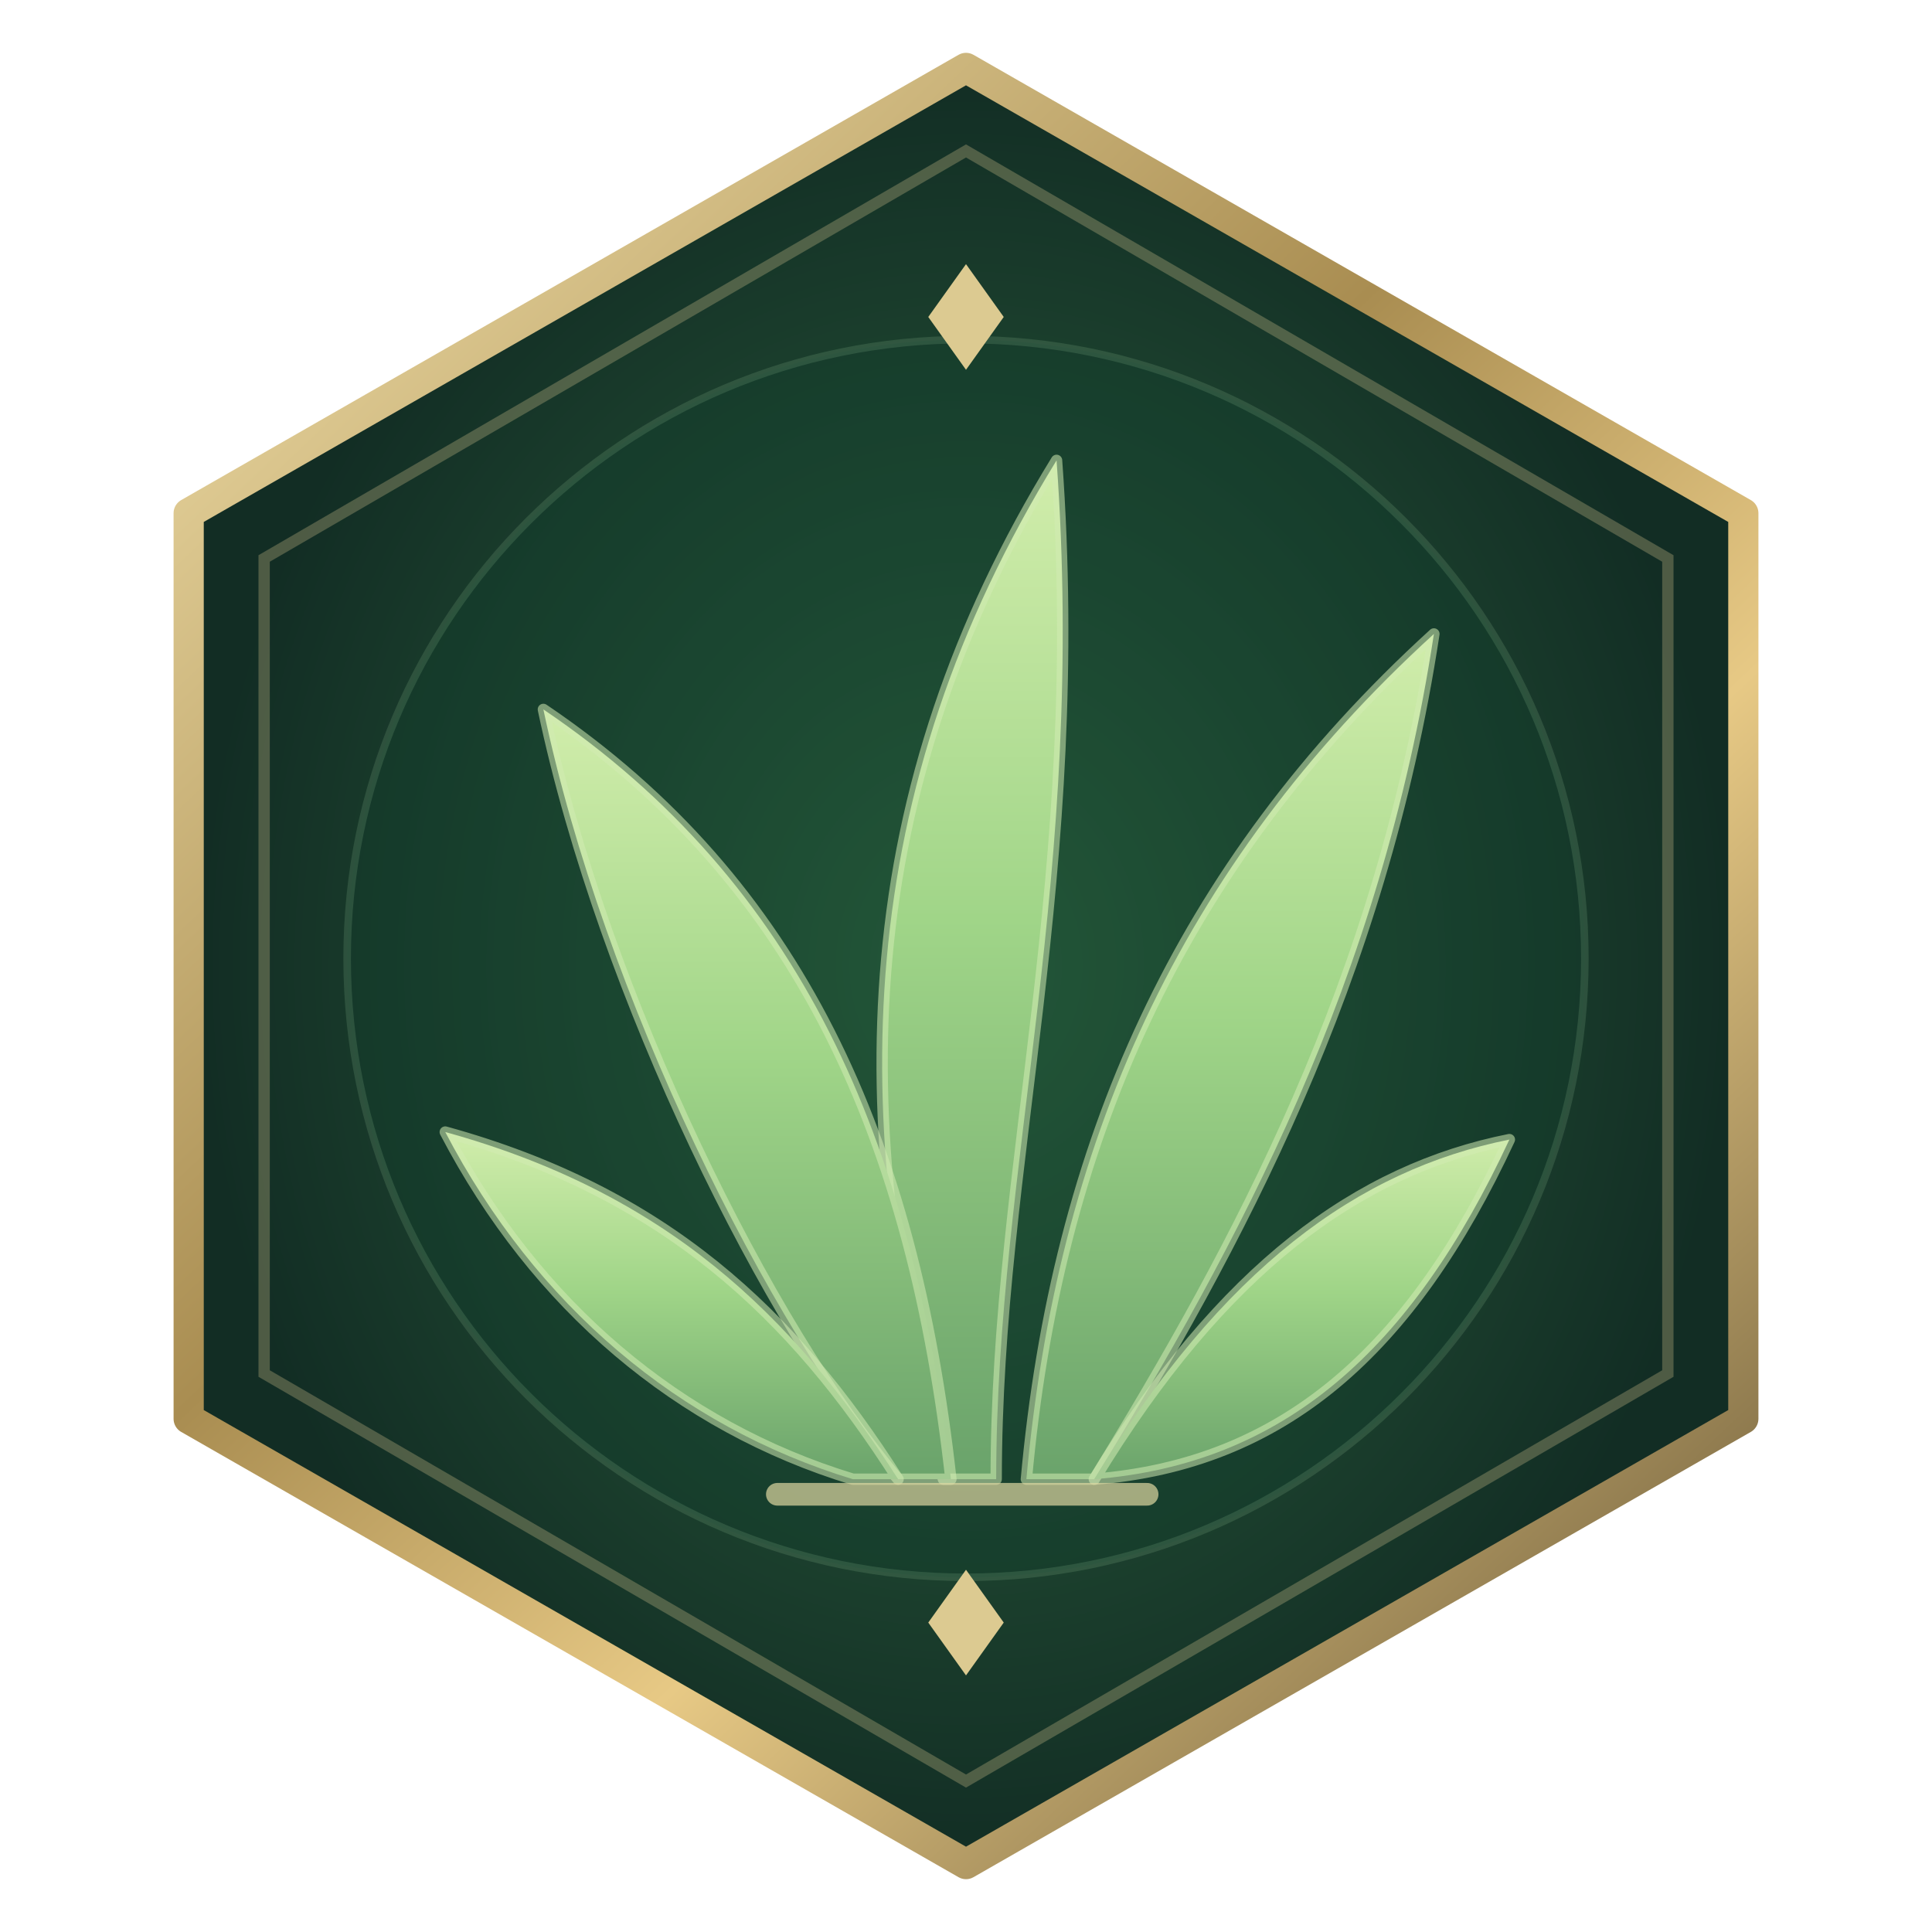
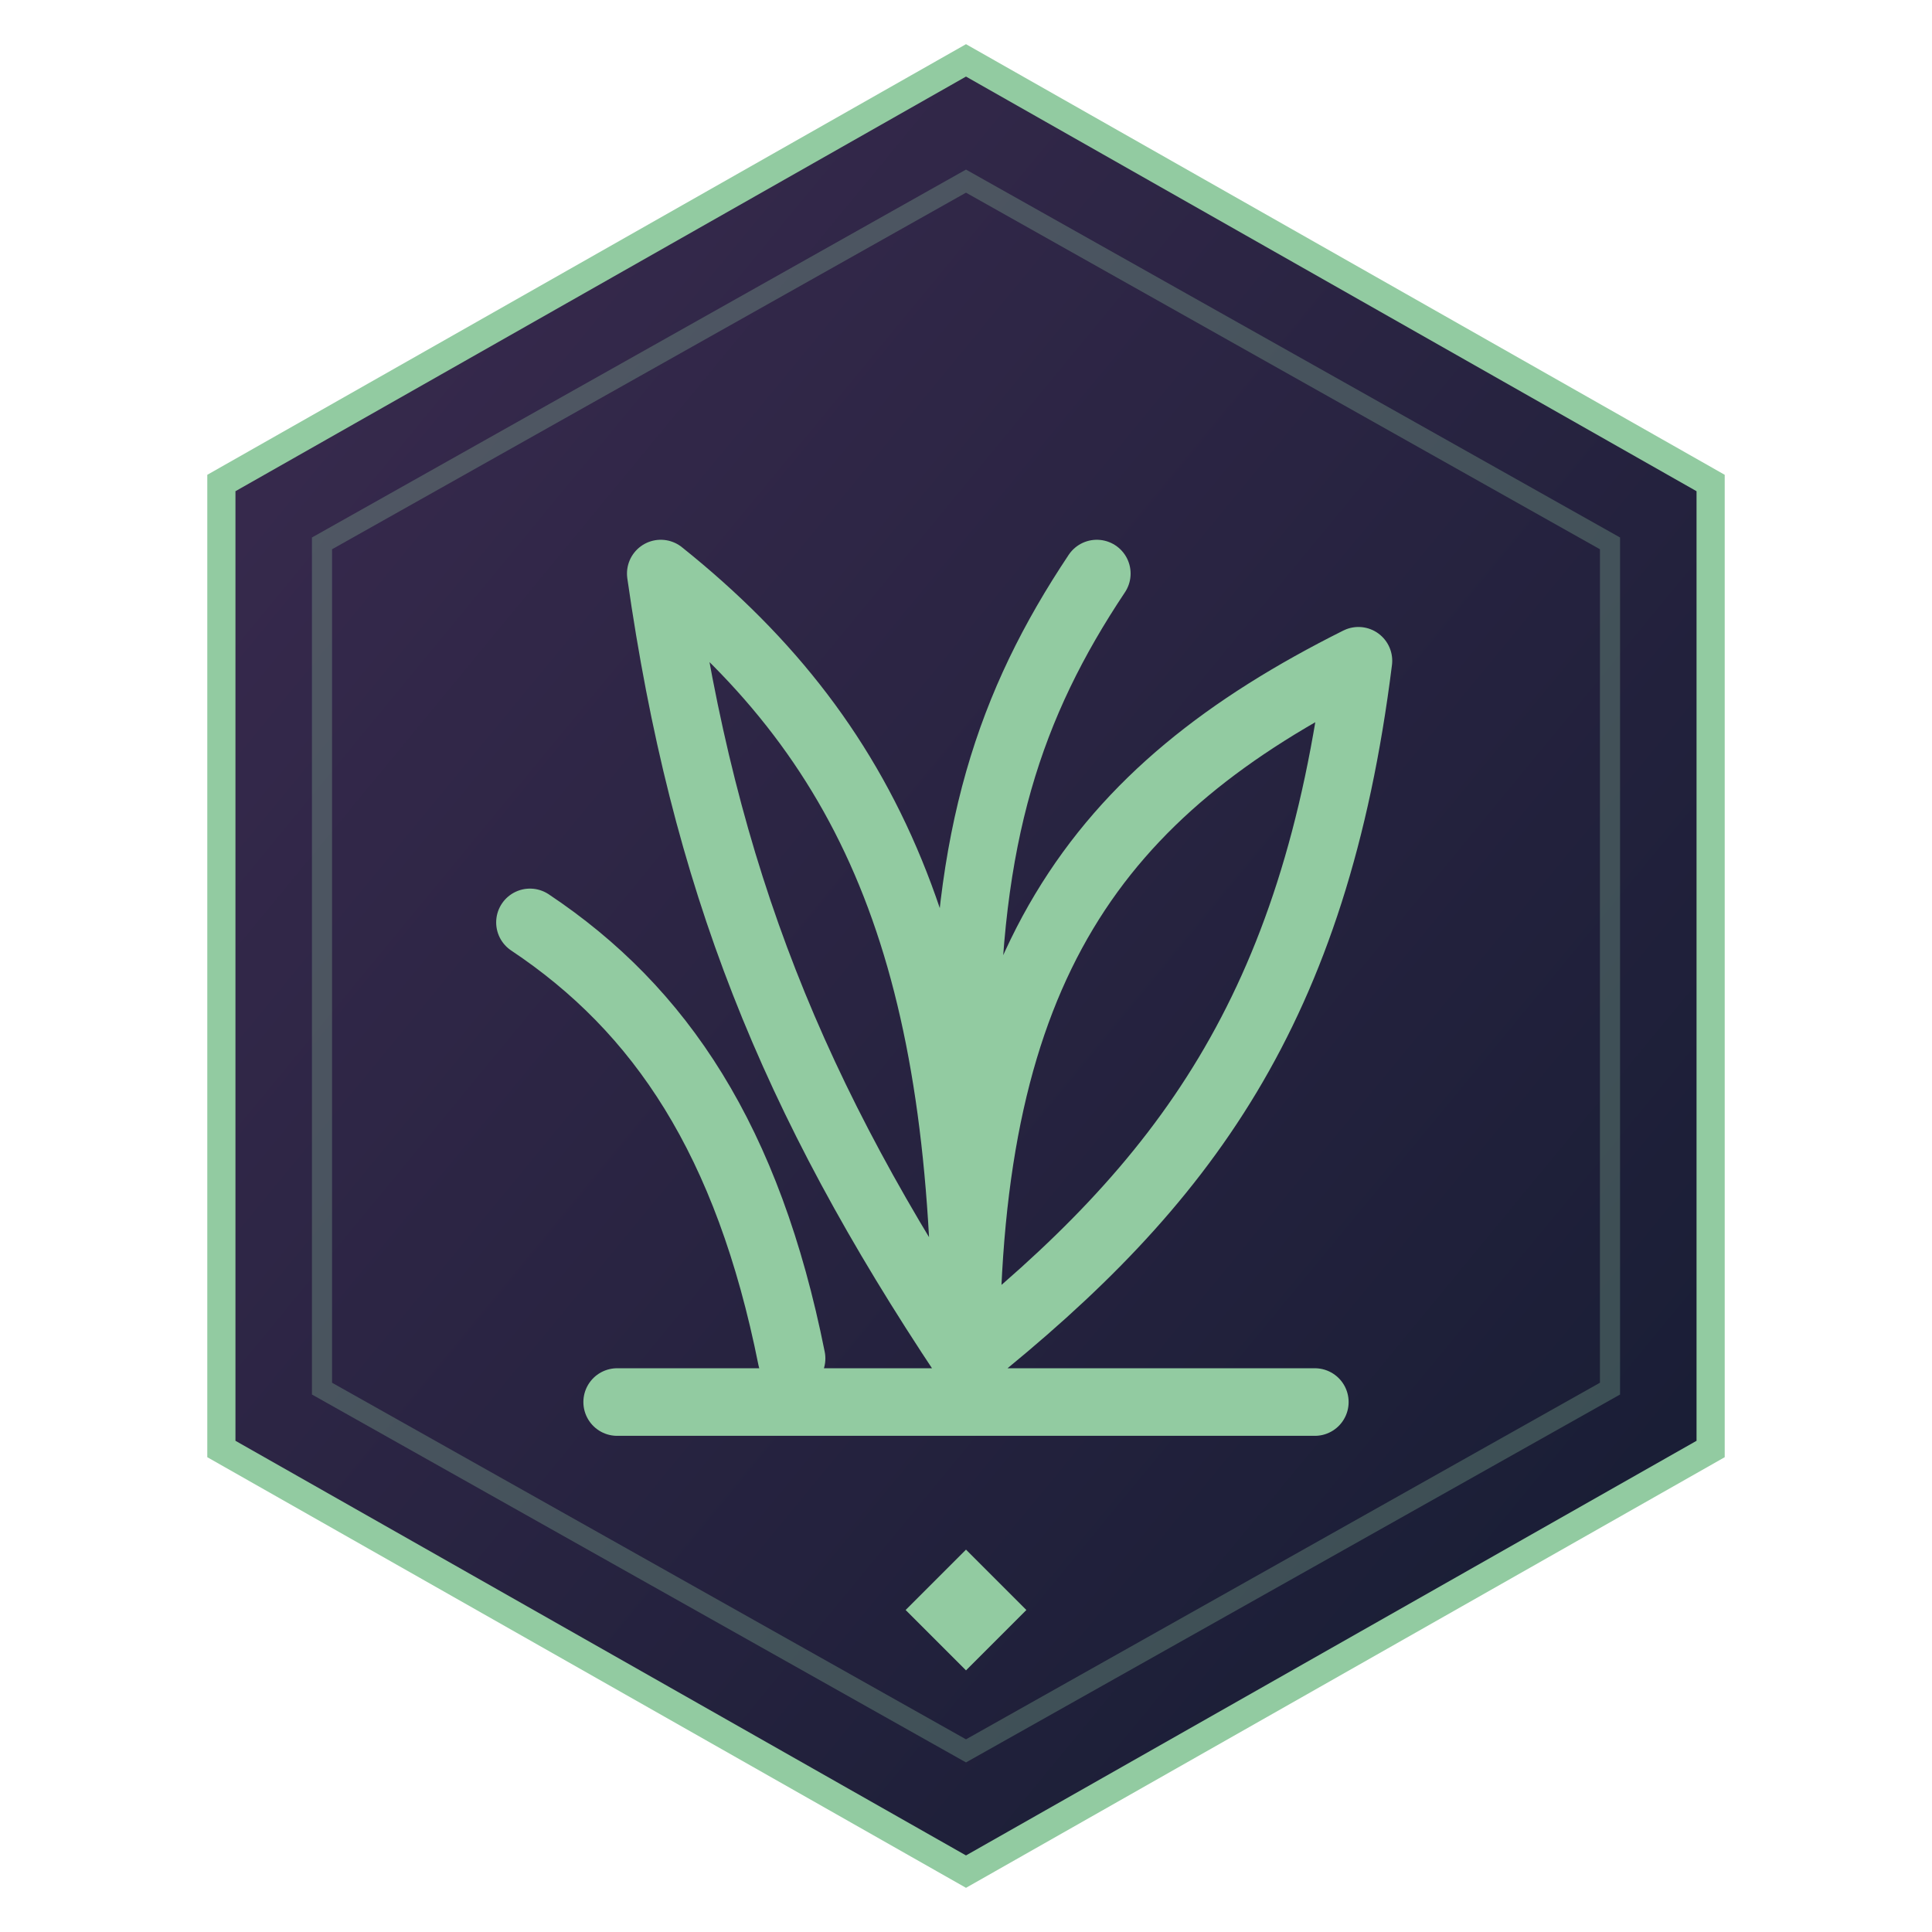
- <svg xmlns="http://www.w3.org/2000/svg" viewBox="0 0 256 256">
+ <svg xmlns="http://www.w3.org/2000/svg" width="96" height="96" viewBox="0 0 96 96" color="#92cba1" role="img" aria-label="草のプロフィール">
  <defs>
-     <radialGradient id="bg">
-       <stop stop-color="#2e6540" />
-       <stop offset="1" stop-color="#122d24" />
-     </radialGradient>
-     <linearGradient id="metal" x2=".8" y2="1">
-       <stop stop-color="#f5e4ae" />
-       <stop offset=".45" stop-color="#a98d51" />
-       <stop offset=".7" stop-color="#e7c985" />
-       <stop offset="1" stop-color="#806d45" />
-     </linearGradient>
-     <linearGradient id="blades" x2="0" y2="1">
-       <stop stop-color="#d1edab" />
-       <stop offset=".45" stop-color="#a0d588" />
-       <stop offset="1" stop-color="#6aa36b" />
+     <linearGradient id="profile-grass" x2="1" y2="1">
+       <stop stop-color="#3b2b50" />
+       <stop offset="1" stop-color="#151c32" />
    </linearGradient>
  </defs>
-   <path d="m128 9 103 59v120l-103 59-103-59V68Z" fill="url(#bg)" stroke="url(#metal)" stroke-width="4" stroke-linejoin="round" />
-   <path d="m128 20 93 54v108l-93 54-93-54V74Z" fill="none" stroke="#d8c690" stroke-opacity=".3" stroke-width="1.5" />
-   <circle cx="128" cy="127" r="82" fill="#113c2b" fill-opacity=".35" stroke="#a8d6a3" stroke-opacity=".16" />
-   <g fill="url(#blades)" stroke="#d2eab3" stroke-opacity=".55" stroke-width="1.5" stroke-linejoin="round">
-     <path d="M125 196c-13-48-12-91 15-135 4 55-8 93-8 135Z" />
-     <path d="M119 196c-17-20-39-64-47-102 34 23 49 57 54 102Z" />
-     <path d="M136 196c4-44 20-81 54-112-7 46-26 81-45 112Z" />
-     <path d="M113 196c-23-7-42-23-54-46 29 8 46 24 60 46ZM145 196c17-28 35-41 55-45-13 28-30 43-55 45Z" />
+   <path d="M48 3 85 24v48L48 93 11 72V24Z" fill="url(#profile-grass)" stroke="#92cba1" stroke-width="1.4" />
+   <path d="M48 9 80 27v42L48 87 16 69V27Z" fill="none" stroke="#92cba1" stroke-opacity=".28" />
+   <g transform="translate(22 22) scale(2.16667)">
+     <g fill="none" stroke="currentColor" stroke-width="1.55" stroke-linecap="round" stroke-linejoin="round">
+       <path d="M12 21C12 12 10 7 5 3c1 7 3 12 7 18Zm0 0C12 12 15 8 21 5c-1 8-4 12-9 16ZM8 21C7 16 5 13 2 11M12 14c0-5 1-8 3-11M4 22h16" />
+     </g>
  </g>
-   <path d="M103 198h49" stroke="#dfd8a1" stroke-opacity=".7" stroke-width="3" stroke-linecap="round" />
-   <path d="m128 35 5 7-5 7-5-7Zm0 173 5 7-5 7-5-7Z" fill="#dcca91" />
+   <path d="m45 80 3-3 3 3-3 3Z" fill="#92cba1" />
</svg>
